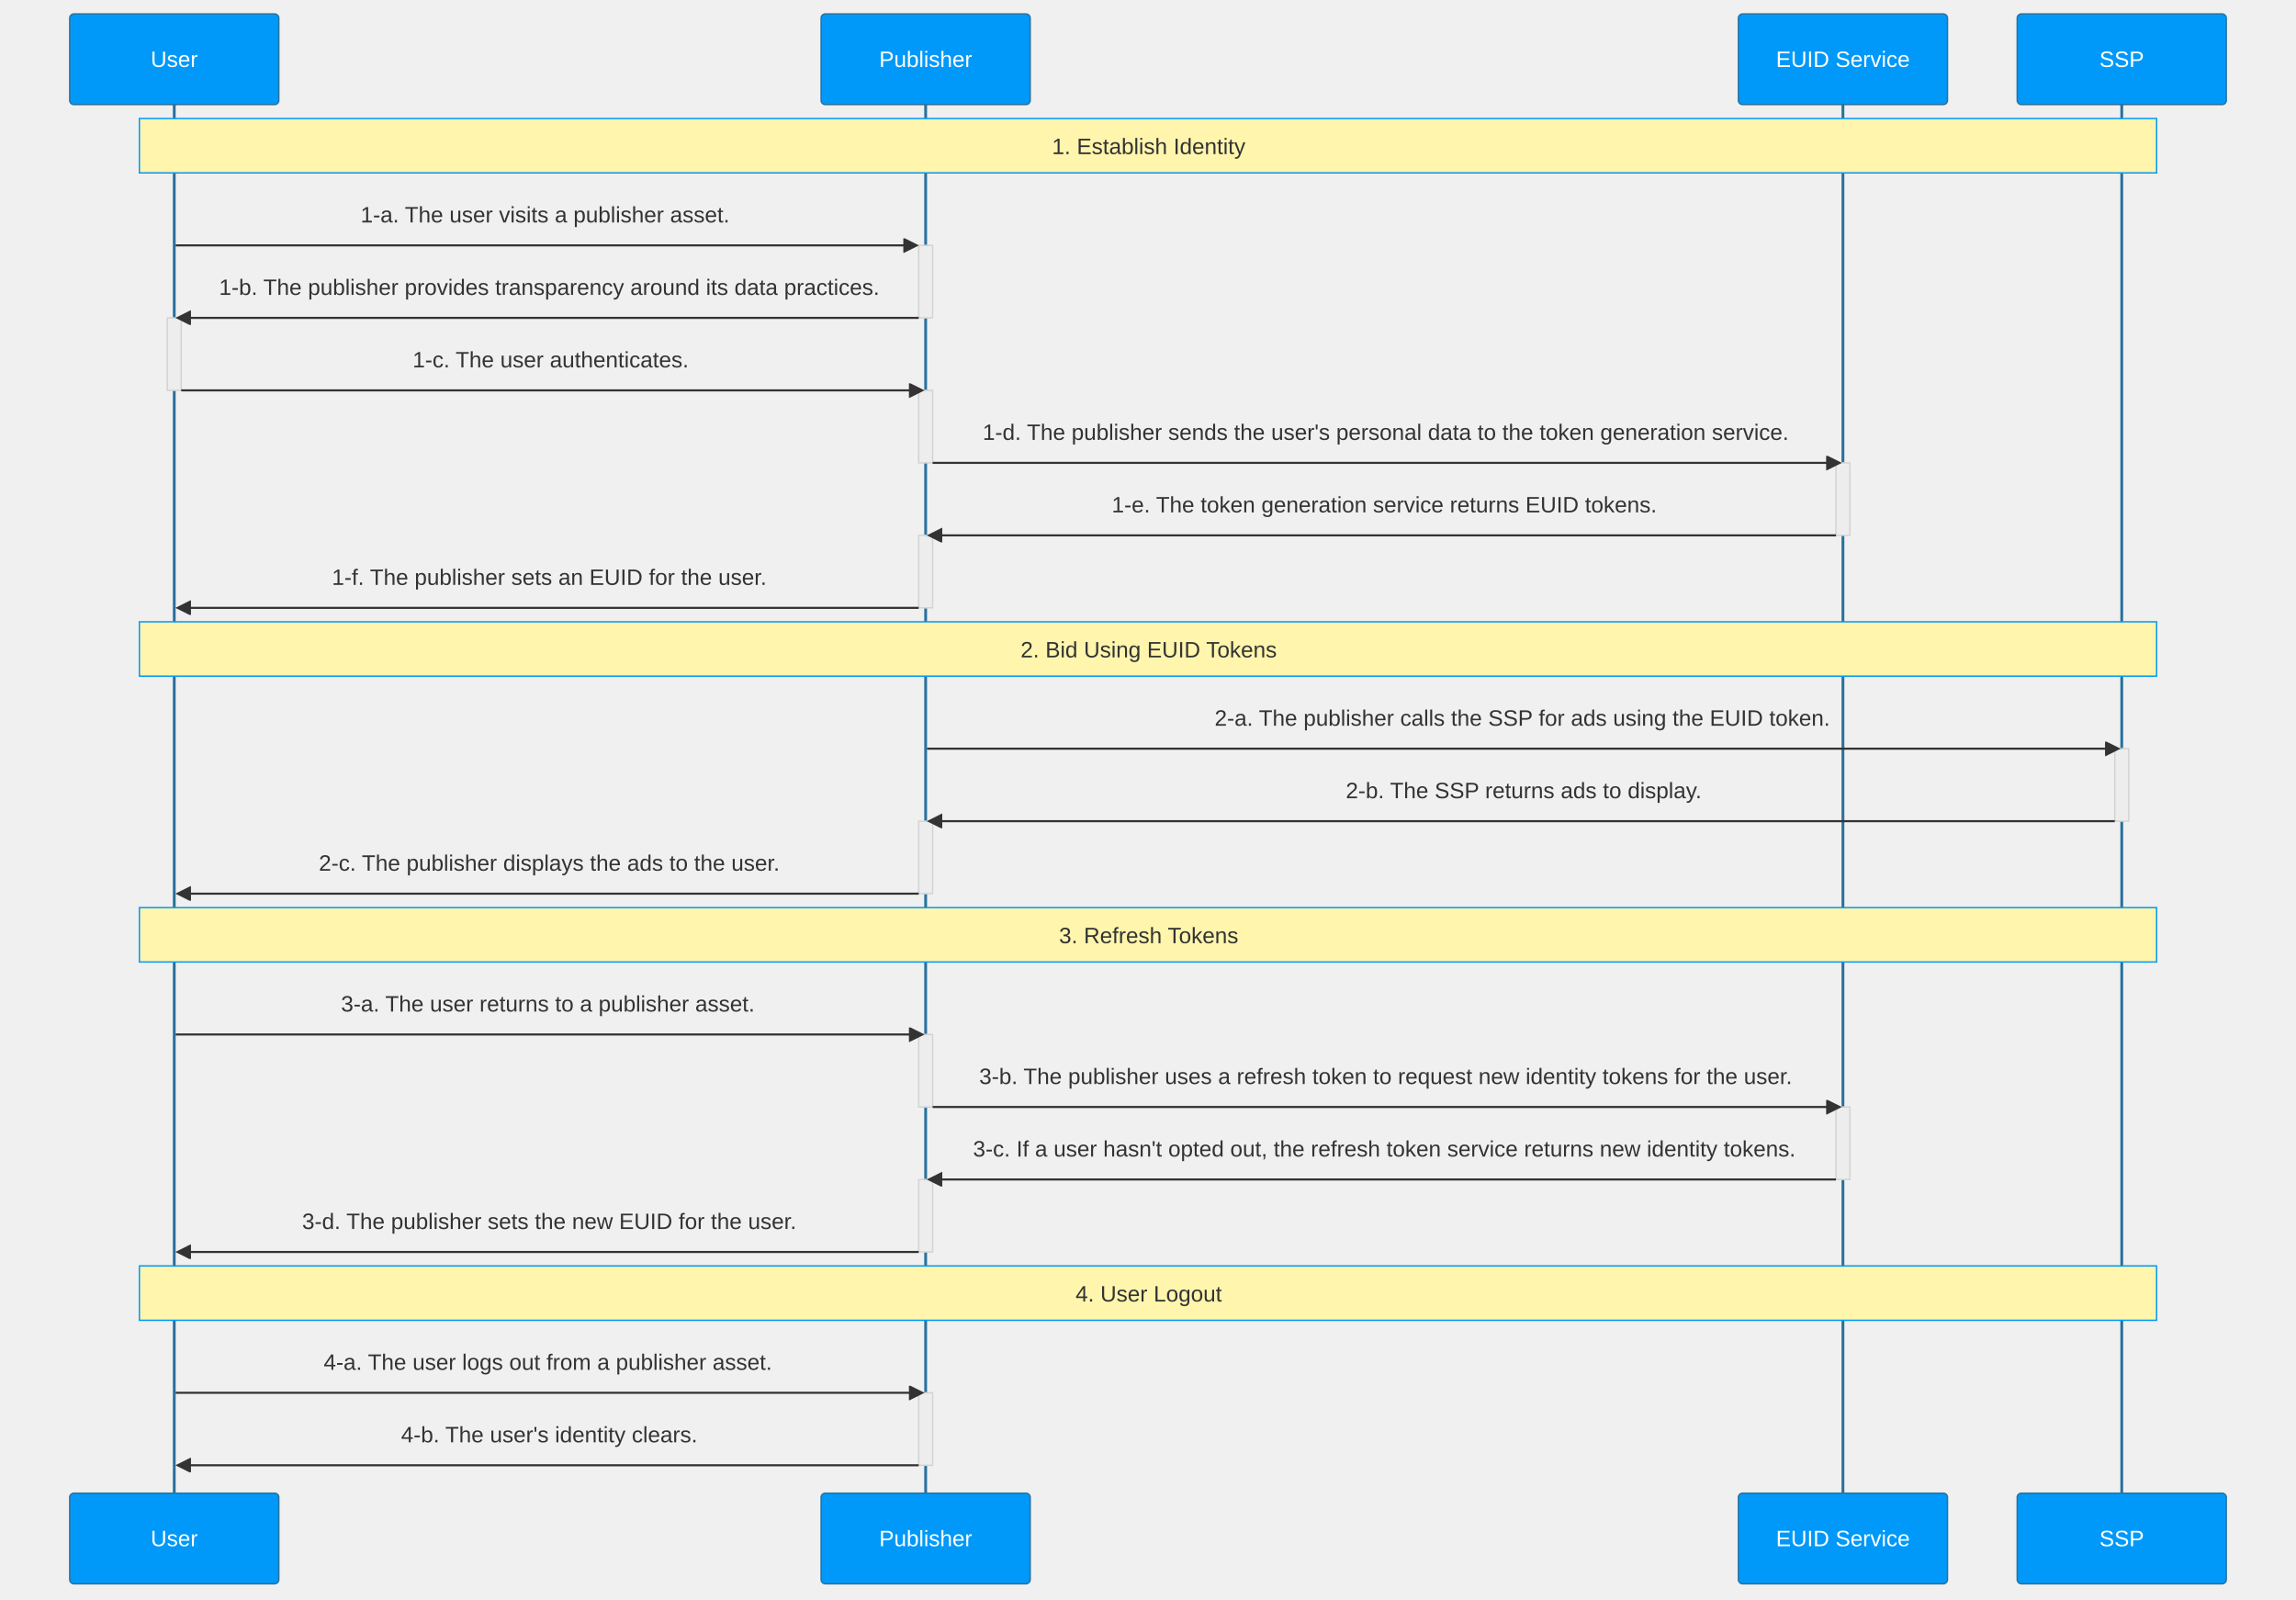
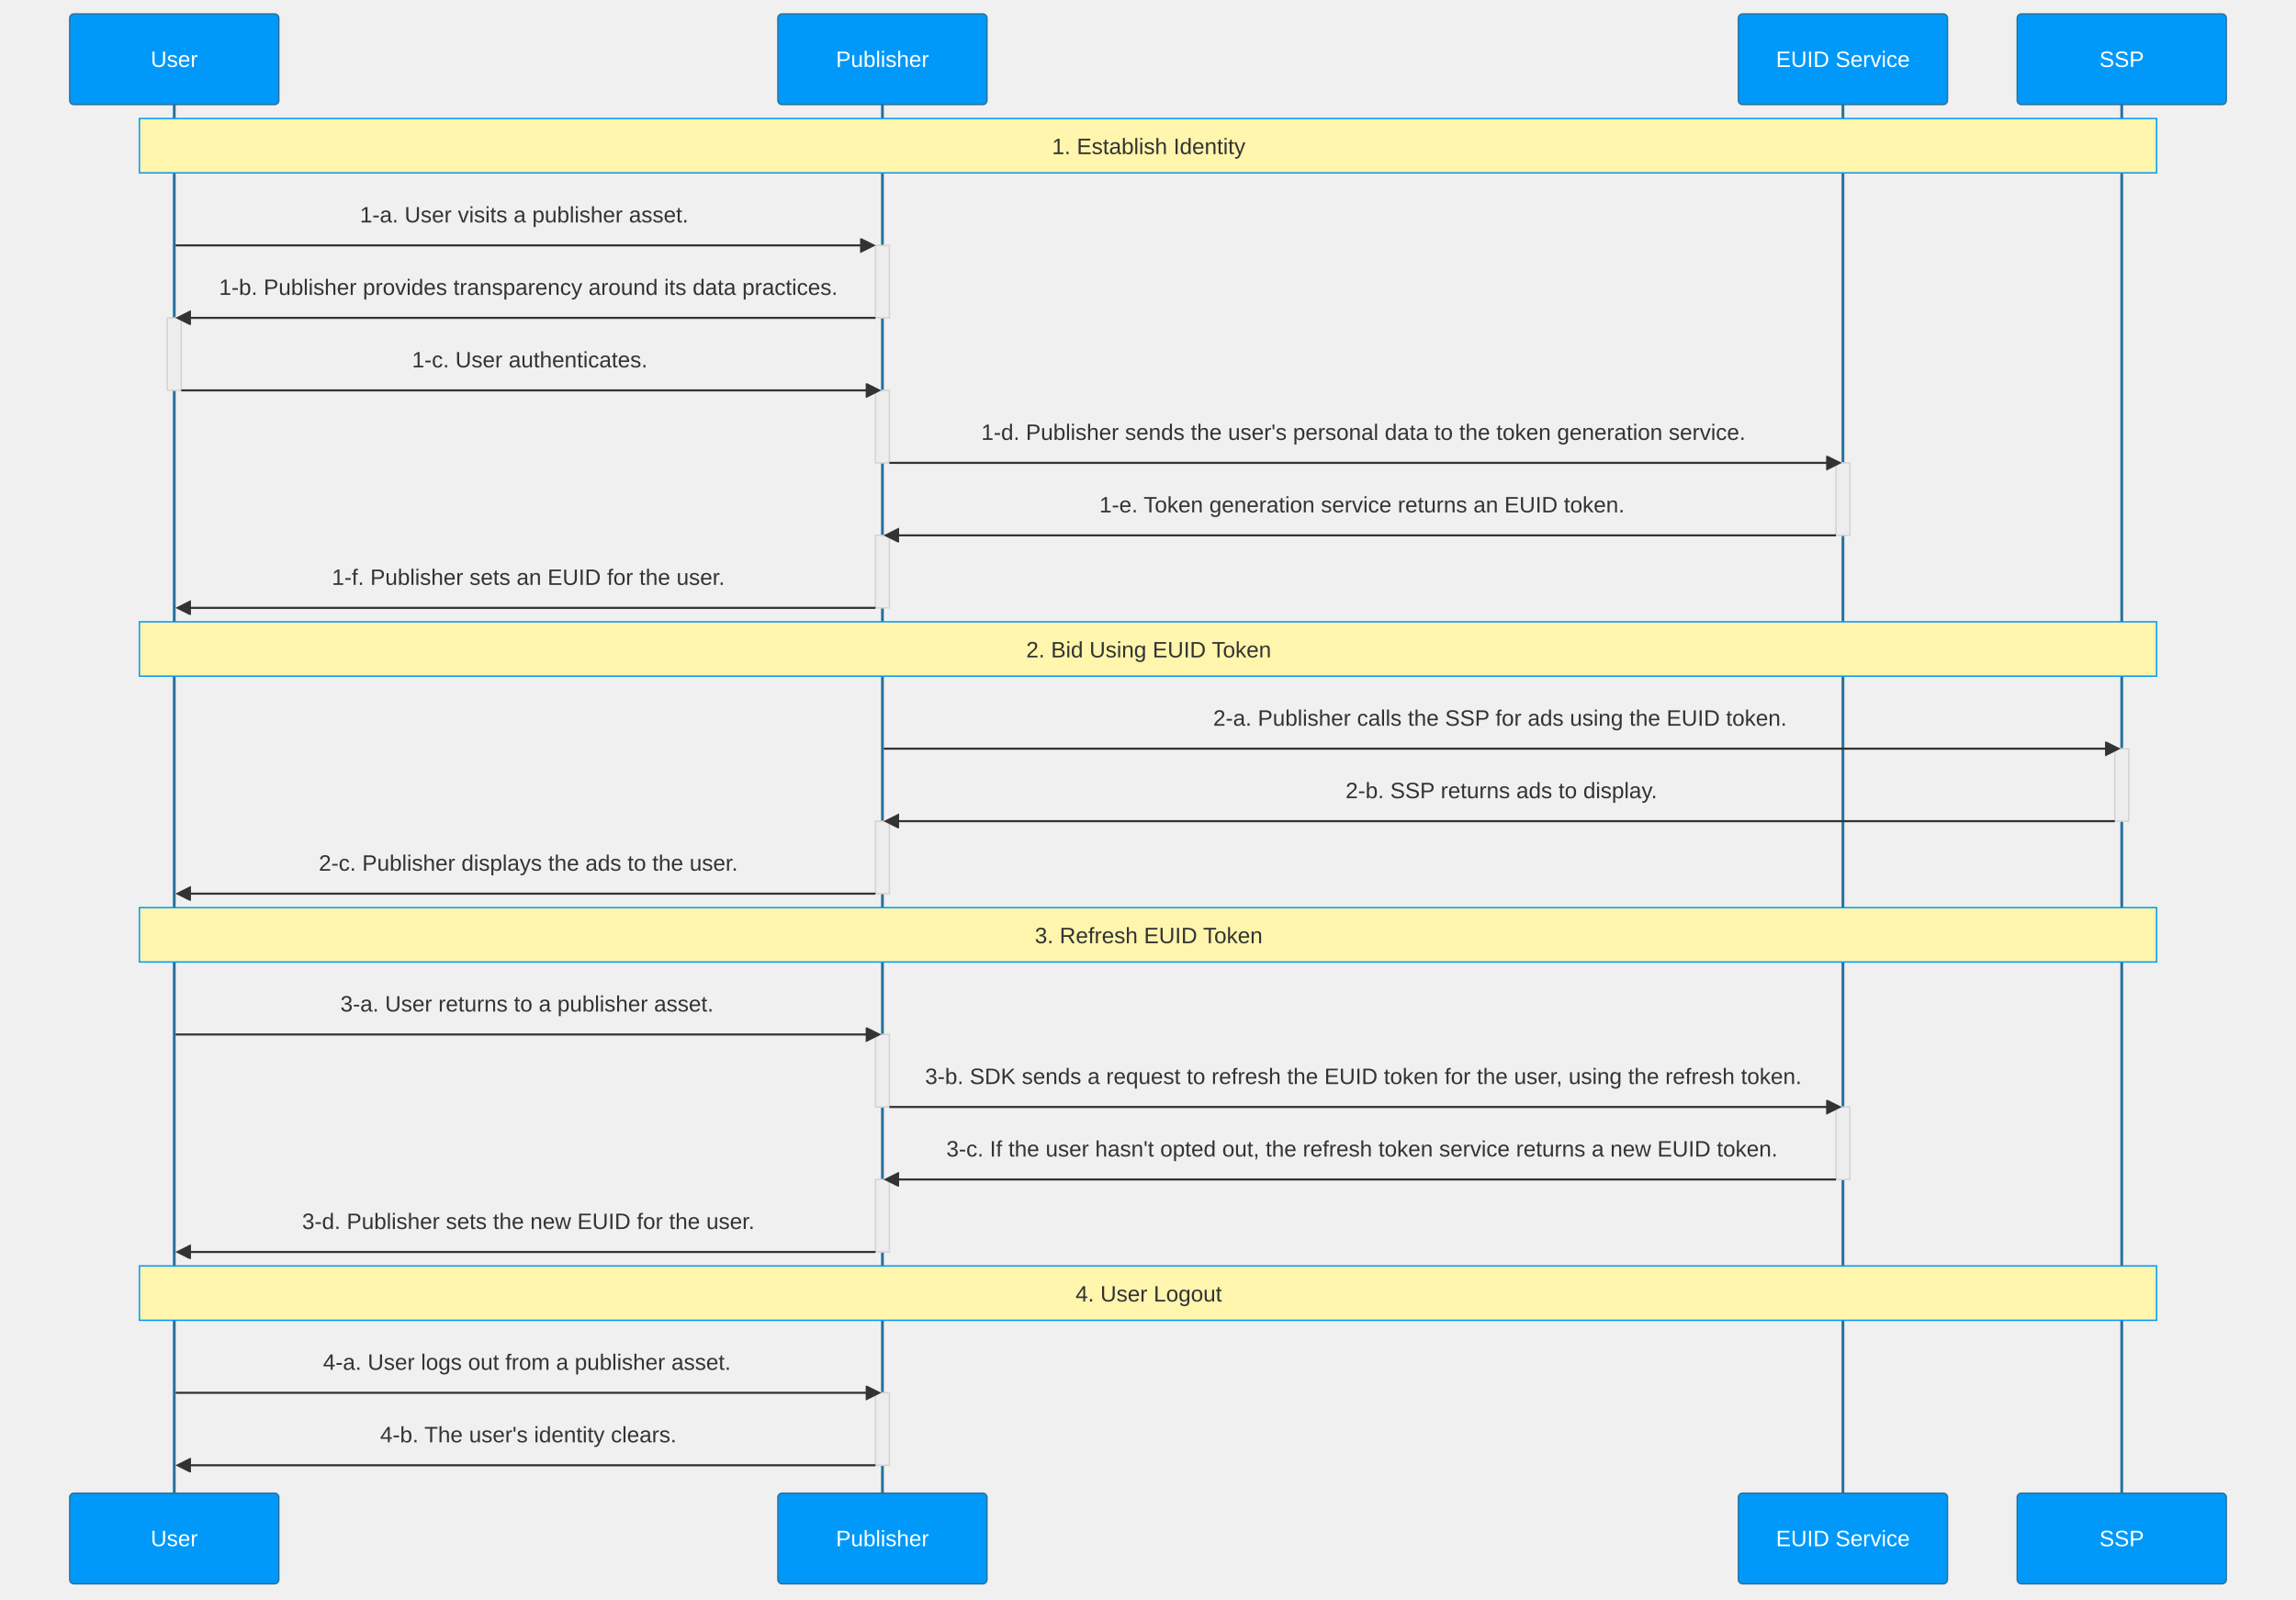
<svg xmlns="http://www.w3.org/2000/svg" aria-roledescription="sequence" role="graphics-document document" viewBox="-50 -10 1647 1147" style="max-width: 100%;" width="100%" id="graph-div" height="100%">
  <g>
    <rect class="actor actor-bottom" ry="3" rx="3" name="SSP" height="65" width="150" stroke="#666" fill="#eaeaea" y="1061" x="1397" />
    <text style="text-anchor: middle; font-size: 16px; font-weight: 400;" class="actor" alignment-baseline="central" dominant-baseline="central" y="1093.5" x="1472">
      <tspan dy="0" x="1472">SSP</tspan>
    </text>
  </g>
  <g>
    <rect class="actor actor-bottom" ry="3" rx="3" name="EUID" height="65" width="150" stroke="#666" fill="#eaeaea" y="1061" x="1197" />
    <text style="text-anchor: middle; font-size: 16px; font-weight: 400;" class="actor" alignment-baseline="central" dominant-baseline="central" y="1093.5" x="1272">
      <tspan dy="0" x="1272">EUID Service</tspan>
    </text>
  </g>
  <g>
-     <rect class="actor actor-bottom" ry="3" rx="3" name="P" height="65" width="150" stroke="#666" fill="#eaeaea" y="1061" x="539" />
-     <text style="text-anchor: middle; font-size: 16px; font-weight: 400;" class="actor" alignment-baseline="central" dominant-baseline="central" y="1093.5" x="614">
-       <tspan dy="0" x="614">Publisher</tspan>
+     <rect class="actor actor-bottom" ry="3" rx="3" name="P" height="65" width="150" stroke="#666" fill="#eaeaea" y="1061" x="508" />
+     <text style="text-anchor: middle; font-size: 16px; font-weight: 400;" class="actor" alignment-baseline="central" dominant-baseline="central" y="1093.5" x="583">
+       <tspan dy="0" x="583">Publisher</tspan>
    </text>
  </g>
  <g>
    <rect class="actor actor-bottom" ry="3" rx="3" name="U" height="65" width="150" stroke="#666" fill="#eaeaea" y="1061" x="0" />
    <text style="text-anchor: middle; font-size: 16px; font-weight: 400;" class="actor" alignment-baseline="central" dominant-baseline="central" y="1093.5" x="75">
      <tspan dy="0" x="75">User</tspan>
    </text>
  </g>
  <g>
-     <line stroke="#999" stroke-width="0.5px" class="200" y2="1061" x2="1472" y1="5" x1="1472" id="actor3" />
-     <g id="root-3">
+     <line stroke="#999" stroke-width="0.5px" class="200" y2="1061" x2="1472" y1="5" x1="1472" id="actor764" />
+     <g id="root-764">
      <rect class="actor actor-top" ry="3" rx="3" name="SSP" height="65" width="150" stroke="#666" fill="#eaeaea" y="0" x="1397" />
      <text style="text-anchor: middle; font-size: 16px; font-weight: 400;" class="actor" alignment-baseline="central" dominant-baseline="central" y="32.5" x="1472">
        <tspan dy="0" x="1472">SSP</tspan>
      </text>
    </g>
  </g>
  <g>
-     <line stroke="#999" stroke-width="0.5px" class="200" y2="1061" x2="1272" y1="5" x1="1272" id="actor2" />
-     <g id="root-2">
+     <line stroke="#999" stroke-width="0.5px" class="200" y2="1061" x2="1272" y1="5" x1="1272" id="actor763" />
+     <g id="root-763">
      <rect class="actor actor-top" ry="3" rx="3" name="EUID" height="65" width="150" stroke="#666" fill="#eaeaea" y="0" x="1197" />
      <text style="text-anchor: middle; font-size: 16px; font-weight: 400;" class="actor" alignment-baseline="central" dominant-baseline="central" y="32.5" x="1272">
        <tspan dy="0" x="1272">EUID Service</tspan>
      </text>
    </g>
  </g>
  <g>
-     <line stroke="#999" stroke-width="0.5px" class="200" y2="1061" x2="614" y1="5" x1="614" id="actor1" />
-     <g id="root-1">
-       <rect class="actor actor-top" ry="3" rx="3" name="P" height="65" width="150" stroke="#666" fill="#eaeaea" y="0" x="539" />
-       <text style="text-anchor: middle; font-size: 16px; font-weight: 400;" class="actor" alignment-baseline="central" dominant-baseline="central" y="32.5" x="614">
-         <tspan dy="0" x="614">Publisher</tspan>
+     <line stroke="#999" stroke-width="0.5px" class="200" y2="1061" x2="583" y1="5" x1="583" id="actor762" />
+     <g id="root-762">
+       <rect class="actor actor-top" ry="3" rx="3" name="P" height="65" width="150" stroke="#666" fill="#eaeaea" y="0" x="508" />
+       <text style="text-anchor: middle; font-size: 16px; font-weight: 400;" class="actor" alignment-baseline="central" dominant-baseline="central" y="32.5" x="583">
+         <tspan dy="0" x="583">Publisher</tspan>
      </text>
    </g>
  </g>
  <g>
-     <line stroke="#999" stroke-width="0.5px" class="200" y2="1061" x2="75" y1="5" x1="75" id="actor0" />
-     <g id="root-0">
+     <line stroke="#999" stroke-width="0.5px" class="200" y2="1061" x2="75" y1="5" x1="75" id="actor761" />
+     <g id="root-761">
      <rect class="actor actor-top" ry="3" rx="3" name="U" height="65" width="150" stroke="#666" fill="#eaeaea" y="0" x="0" />
      <text style="text-anchor: middle; font-size: 16px; font-weight: 400;" class="actor" alignment-baseline="central" dominant-baseline="central" y="32.5" x="75">
        <tspan dy="0" x="75">User</tspan>
      </text>
    </g>
  </g>
  <style>#graph-div{font-family:"trebuchet ms",verdana,arial,sans-serif;font-size:16px;fill:#333;}#graph-div .error-icon{fill:hsl(23.133, 100%, 53.824%);}#graph-div .error-text{fill:rgb(0, 144.705, 235.5);stroke:rgb(0, 144.705, 235.5);}#graph-div .edge-thickness-normal{stroke-width:2px;}#graph-div .edge-thickness-thick{stroke-width:3.5px;}#graph-div .edge-pattern-solid{stroke-dasharray:0;}#graph-div .edge-pattern-dashed{stroke-dasharray:3;}#graph-div .edge-pattern-dotted{stroke-dasharray:2;}#graph-div .marker{fill:#0b0b0b;stroke:#0b0b0b;}#graph-div .marker.cross{stroke:#0b0b0b;}#graph-div svg{font-family:"trebuchet ms",verdana,arial,sans-serif;font-size:16px;}#graph-div .actor{stroke:hsl(203.133, 60%, 38.824%);fill:#0099F9;}#graph-div text.actor&gt;tspan{fill:#FFF;stroke:none;}#graph-div .actor-line{stroke:grey;}#graph-div .messageLine0{stroke-width:1.5;stroke-dasharray:none;stroke:#333;}#graph-div .messageLine1{stroke-width:1.5;stroke-dasharray:2,2;stroke:#333;}#graph-div #arrowhead path{fill:#333;stroke:#333;}#graph-div .sequenceNumber{fill:#f4f4f4;}#graph-div #sequencenumber{fill:#333;}#graph-div #crosshead path{fill:#333;stroke:#333;}#graph-div .messageText{fill:#333;stroke:none;}#graph-div .labelBox{stroke:hsl(203.133, 60%, 38.824%);fill:#0099F9;}#graph-div .labelText,#graph-div .labelText&gt;tspan{fill:#FFF;stroke:none;}#graph-div .loopText,#graph-div .loopText&gt;tspan{fill:#FFF;stroke:none;}#graph-div .loopLine{stroke-width:2px;stroke-dasharray:2,2;stroke:hsl(203.133, 60%, 38.824%);fill:hsl(203.133, 60%, 38.824%);}#graph-div .note{stroke:#0099F9;fill:#fff5ad;}#graph-div .noteText,#graph-div .noteText&gt;tspan{fill:#333;stroke:none;}#graph-div .activation0{fill:#ededed;stroke:hsl(0, 0%, 82.941%);}#graph-div .activation1{fill:#ededed;stroke:hsl(0, 0%, 82.941%);}#graph-div .activation2{fill:#ededed;stroke:hsl(0, 0%, 82.941%);}#graph-div .actorPopupMenu{position:absolute;}#graph-div .actorPopupMenuPanel{position:absolute;fill:#0099F9;box-shadow:0px 8px 16px 0px rgba(0,0,0,0.2);filter:drop-shadow(3px 5px 2px rgb(0 0 0 / 0.4));}#graph-div .actor-man line{stroke:hsl(203.133, 60%, 38.824%);fill:#0099F9;}#graph-div .actor-man circle,#graph-div line{stroke:hsl(203.133, 60%, 38.824%);fill:#0099F9;stroke-width:2px;}#graph-div :root{--mermaid-font-family:"trebuchet ms",verdana,arial,sans-serif;}</style>
  <g />
  <defs>
    <symbol height="24" width="24" id="computer">
      <path d="M2 2v13h20v-13h-20zm18 11h-16v-9h16v9zm-10.228 6l.466-1h3.524l.467 1h-4.457zm14.228 3h-24l2-6h2.104l-1.33 4h18.45l-1.297-4h2.073l2 6zm-5-10h-14v-7h14v7z" transform="scale(.5)" />
    </symbol>
  </defs>
  <defs>
    <symbol clip-rule="evenodd" fill-rule="evenodd" id="database">
      <path d="M12.258.001l.256.004.255.005.253.008.251.01.249.012.247.015.246.016.242.019.241.02.239.023.236.024.233.027.231.028.229.031.225.032.223.034.22.036.217.038.214.04.211.041.208.043.205.045.201.046.198.048.194.05.191.051.187.053.183.054.18.056.175.057.172.059.168.06.163.061.16.063.155.064.15.066.074.033.073.033.071.034.07.034.069.035.068.035.067.035.066.035.064.036.064.036.062.036.06.036.06.037.058.037.058.037.055.038.055.038.053.038.052.038.051.039.05.039.048.039.047.039.045.04.044.04.043.04.041.04.04.041.039.041.037.041.036.041.034.041.033.042.032.042.03.042.029.042.027.042.026.043.024.043.023.043.021.043.02.043.018.044.017.043.015.044.013.044.012.044.011.045.009.044.007.045.006.045.004.045.002.045.001.045v17l-.001.045-.002.045-.004.045-.006.045-.007.045-.009.044-.011.045-.012.044-.013.044-.015.044-.017.043-.018.044-.02.043-.021.043-.023.043-.024.043-.026.043-.027.042-.029.042-.03.042-.032.042-.033.042-.034.041-.036.041-.037.041-.039.041-.04.041-.041.04-.043.04-.044.04-.045.04-.047.039-.048.039-.05.039-.051.039-.052.038-.053.038-.055.038-.055.038-.058.037-.058.037-.06.037-.06.036-.062.036-.064.036-.064.036-.066.035-.067.035-.068.035-.069.035-.07.034-.071.034-.073.033-.074.033-.15.066-.155.064-.16.063-.163.061-.168.06-.172.059-.175.057-.18.056-.183.054-.187.053-.191.051-.194.05-.198.048-.201.046-.205.045-.208.043-.211.041-.214.04-.217.038-.22.036-.223.034-.225.032-.229.031-.231.028-.233.027-.236.024-.239.023-.241.02-.242.019-.246.016-.247.015-.249.012-.251.01-.253.008-.255.005-.256.004-.258.001-.258-.001-.256-.004-.255-.005-.253-.008-.251-.01-.249-.012-.247-.015-.245-.016-.243-.019-.241-.02-.238-.023-.236-.024-.234-.027-.231-.028-.228-.031-.226-.032-.223-.034-.22-.036-.217-.038-.214-.04-.211-.041-.208-.043-.204-.045-.201-.046-.198-.048-.195-.05-.19-.051-.187-.053-.184-.054-.179-.056-.176-.057-.172-.059-.167-.06-.164-.061-.159-.063-.155-.064-.151-.066-.074-.033-.072-.033-.072-.034-.07-.034-.069-.035-.068-.035-.067-.035-.066-.035-.064-.036-.063-.036-.062-.036-.061-.036-.06-.037-.058-.037-.057-.037-.056-.038-.055-.038-.053-.038-.052-.038-.051-.039-.049-.039-.049-.039-.046-.039-.046-.04-.044-.04-.043-.04-.041-.04-.04-.041-.039-.041-.037-.041-.036-.041-.034-.041-.033-.042-.032-.042-.03-.042-.029-.042-.027-.042-.026-.043-.024-.043-.023-.043-.021-.043-.02-.043-.018-.044-.017-.043-.015-.044-.013-.044-.012-.044-.011-.045-.009-.044-.007-.045-.006-.045-.004-.045-.002-.045-.001-.045v-17l.001-.045.002-.045.004-.045.006-.045.007-.045.009-.044.011-.045.012-.044.013-.044.015-.044.017-.043.018-.044.02-.043.021-.043.023-.043.024-.043.026-.043.027-.042.029-.042.03-.042.032-.042.033-.042.034-.041.036-.041.037-.041.039-.041.04-.041.041-.04.043-.04.044-.04.046-.04.046-.039.049-.039.049-.039.051-.039.052-.038.053-.038.055-.038.056-.038.057-.037.058-.037.06-.037.061-.036.062-.036.063-.036.064-.036.066-.035.067-.035.068-.035.069-.035.07-.034.072-.034.072-.033.074-.033.151-.066.155-.064.159-.063.164-.061.167-.06.172-.059.176-.057.179-.056.184-.054.187-.053.19-.051.195-.05.198-.048.201-.046.204-.045.208-.043.211-.041.214-.04.217-.038.22-.036.223-.034.226-.032.228-.031.231-.028.234-.027.236-.024.238-.023.241-.02.243-.019.245-.016.247-.015.249-.012.251-.01.253-.008.255-.005.256-.004.258-.001.258.001zm-9.258 20.499v.01l.001.021.003.021.004.022.005.021.006.022.007.022.009.023.01.022.011.023.012.023.013.023.015.023.016.024.017.023.018.024.019.024.021.024.022.025.023.024.024.025.052.049.056.05.061.051.066.051.07.051.075.051.079.052.084.052.088.052.092.052.097.052.102.051.105.052.11.052.114.051.119.051.123.051.127.05.131.05.135.05.139.048.144.049.147.047.152.047.155.047.16.045.163.045.167.043.171.043.176.041.178.041.183.039.187.039.19.037.194.035.197.035.202.033.204.031.209.03.212.029.216.027.219.025.222.024.226.021.23.02.233.018.236.016.24.015.243.012.246.01.249.008.253.005.256.004.259.001.26-.001.257-.004.254-.005.25-.008.247-.011.244-.012.241-.014.237-.016.233-.018.231-.021.226-.021.224-.024.22-.026.216-.027.212-.028.21-.031.205-.031.202-.034.198-.034.194-.036.191-.037.187-.039.183-.04.179-.04.175-.042.172-.043.168-.044.163-.045.16-.046.155-.046.152-.047.148-.048.143-.049.139-.049.136-.05.131-.05.126-.05.123-.051.118-.052.114-.051.11-.052.106-.052.101-.052.096-.052.092-.052.088-.053.083-.051.079-.052.074-.052.07-.051.065-.051.06-.051.056-.05.051-.05.023-.024.023-.025.021-.024.02-.024.019-.024.018-.024.017-.024.015-.023.014-.024.013-.023.012-.023.01-.023.01-.022.008-.022.006-.022.006-.022.004-.022.004-.021.001-.021.001-.021v-4.127l-.077.055-.08.053-.083.054-.085.053-.087.052-.09.052-.093.051-.095.05-.097.05-.1.049-.102.049-.105.048-.106.047-.109.047-.111.046-.114.045-.115.045-.118.044-.12.043-.122.042-.124.042-.126.041-.128.04-.13.04-.132.038-.134.038-.135.037-.138.037-.139.035-.142.035-.143.034-.144.033-.147.032-.148.031-.15.03-.151.03-.153.029-.154.027-.156.027-.158.026-.159.025-.161.024-.162.023-.163.022-.165.021-.166.02-.167.019-.169.018-.169.017-.171.016-.173.015-.173.014-.175.013-.175.012-.177.011-.178.01-.179.008-.179.008-.181.006-.182.005-.182.004-.184.003-.184.002h-.37l-.184-.002-.184-.003-.182-.004-.182-.005-.181-.006-.179-.008-.179-.008-.178-.01-.176-.011-.176-.012-.175-.013-.173-.014-.172-.015-.171-.016-.17-.017-.169-.018-.167-.019-.166-.02-.165-.021-.163-.022-.162-.023-.161-.024-.159-.025-.157-.026-.156-.027-.155-.027-.153-.029-.151-.03-.15-.03-.148-.031-.146-.032-.145-.033-.143-.034-.141-.035-.14-.035-.137-.037-.136-.037-.134-.038-.132-.038-.13-.04-.128-.04-.126-.041-.124-.042-.122-.042-.12-.044-.117-.043-.116-.045-.113-.045-.112-.046-.109-.047-.106-.047-.105-.048-.102-.049-.1-.049-.097-.05-.095-.05-.093-.052-.09-.051-.087-.052-.085-.053-.083-.054-.08-.054-.077-.054v4.127zm0-5.654v.011l.001.021.003.021.004.021.005.022.006.022.007.022.009.022.01.022.011.023.012.023.013.023.015.024.016.023.017.024.018.024.019.024.021.024.022.024.023.025.024.024.052.05.056.05.061.05.066.051.07.051.075.052.079.051.084.052.088.052.092.052.097.052.102.052.105.052.11.051.114.051.119.052.123.05.127.051.131.05.135.049.139.049.144.048.147.048.152.047.155.046.16.045.163.045.167.044.171.042.176.042.178.04.183.04.187.038.19.037.194.036.197.034.202.033.204.032.209.03.212.028.216.027.219.025.222.024.226.022.23.02.233.018.236.016.24.014.243.012.246.01.249.008.253.006.256.003.259.001.26-.001.257-.003.254-.006.25-.008.247-.01.244-.012.241-.015.237-.016.233-.018.231-.02.226-.022.224-.024.22-.025.216-.027.212-.029.21-.03.205-.032.202-.033.198-.035.194-.036.191-.037.187-.039.183-.039.179-.041.175-.042.172-.043.168-.044.163-.045.16-.045.155-.047.152-.047.148-.048.143-.048.139-.05.136-.049.131-.05.126-.051.123-.051.118-.051.114-.052.11-.052.106-.052.101-.052.096-.052.092-.052.088-.052.083-.052.079-.052.074-.051.07-.052.065-.051.06-.05.056-.051.051-.049.023-.025.023-.024.021-.025.02-.024.019-.024.018-.024.017-.024.015-.023.014-.023.013-.024.012-.022.01-.023.01-.023.008-.022.006-.022.006-.022.004-.021.004-.022.001-.021.001-.021v-4.139l-.077.054-.08.054-.083.054-.085.052-.087.053-.09.051-.093.051-.095.051-.097.05-.1.049-.102.049-.105.048-.106.047-.109.047-.111.046-.114.045-.115.044-.118.044-.12.044-.122.042-.124.042-.126.041-.128.04-.13.039-.132.039-.134.038-.135.037-.138.036-.139.036-.142.035-.143.033-.144.033-.147.033-.148.031-.15.03-.151.03-.153.028-.154.028-.156.027-.158.026-.159.025-.161.024-.162.023-.163.022-.165.021-.166.02-.167.019-.169.018-.169.017-.171.016-.173.015-.173.014-.175.013-.175.012-.177.011-.178.009-.179.009-.179.007-.181.007-.182.005-.182.004-.184.003-.184.002h-.37l-.184-.002-.184-.003-.182-.004-.182-.005-.181-.007-.179-.007-.179-.009-.178-.009-.176-.011-.176-.012-.175-.013-.173-.014-.172-.015-.171-.016-.17-.017-.169-.018-.167-.019-.166-.02-.165-.021-.163-.022-.162-.023-.161-.024-.159-.025-.157-.026-.156-.027-.155-.028-.153-.028-.151-.03-.15-.03-.148-.031-.146-.033-.145-.033-.143-.033-.141-.035-.14-.036-.137-.036-.136-.037-.134-.038-.132-.039-.13-.039-.128-.04-.126-.041-.124-.042-.122-.043-.12-.043-.117-.044-.116-.044-.113-.046-.112-.046-.109-.046-.106-.047-.105-.048-.102-.049-.1-.049-.097-.05-.095-.051-.093-.051-.09-.051-.087-.053-.085-.052-.083-.054-.08-.054-.077-.054v4.139zm0-5.666v.011l.001.02.003.022.004.021.005.022.006.021.007.022.009.023.01.022.011.023.012.023.013.023.015.023.016.024.017.024.018.023.019.024.021.025.022.024.023.024.024.025.052.05.056.05.061.05.066.051.07.051.075.052.079.051.084.052.088.052.092.052.097.052.102.052.105.051.11.052.114.051.119.051.123.051.127.05.131.05.135.05.139.049.144.048.147.048.152.047.155.046.16.045.163.045.167.043.171.043.176.042.178.04.183.04.187.038.19.037.194.036.197.034.202.033.204.032.209.03.212.028.216.027.219.025.222.024.226.021.23.02.233.018.236.017.24.014.243.012.246.01.249.008.253.006.256.003.259.001.26-.001.257-.003.254-.006.25-.008.247-.01.244-.013.241-.014.237-.016.233-.018.231-.02.226-.022.224-.024.22-.025.216-.027.212-.029.21-.03.205-.032.202-.033.198-.035.194-.036.191-.037.187-.039.183-.039.179-.041.175-.042.172-.043.168-.044.163-.045.16-.045.155-.047.152-.047.148-.048.143-.049.139-.049.136-.049.131-.051.126-.05.123-.051.118-.052.114-.051.11-.052.106-.052.101-.052.096-.052.092-.052.088-.052.083-.052.079-.052.074-.052.07-.051.065-.051.06-.051.056-.05.051-.049.023-.025.023-.025.021-.024.02-.024.019-.024.018-.024.017-.024.015-.023.014-.024.013-.023.012-.023.01-.022.01-.023.008-.022.006-.022.006-.022.004-.022.004-.021.001-.021.001-.021v-4.153l-.077.054-.08.054-.083.053-.085.053-.087.053-.09.051-.093.051-.095.051-.097.05-.1.049-.102.048-.105.048-.106.048-.109.046-.111.046-.114.046-.115.044-.118.044-.12.043-.122.043-.124.042-.126.041-.128.04-.13.039-.132.039-.134.038-.135.037-.138.036-.139.036-.142.034-.143.034-.144.033-.147.032-.148.032-.15.03-.151.03-.153.028-.154.028-.156.027-.158.026-.159.024-.161.024-.162.023-.163.023-.165.021-.166.02-.167.019-.169.018-.169.017-.171.016-.173.015-.173.014-.175.013-.175.012-.177.01-.178.01-.179.009-.179.007-.181.006-.182.006-.182.004-.184.003-.184.001-.185.001-.185-.001-.184-.001-.184-.003-.182-.004-.182-.006-.181-.006-.179-.007-.179-.009-.178-.01-.176-.01-.176-.012-.175-.013-.173-.014-.172-.015-.171-.016-.17-.017-.169-.018-.167-.019-.166-.02-.165-.021-.163-.023-.162-.023-.161-.024-.159-.024-.157-.026-.156-.027-.155-.028-.153-.028-.151-.03-.15-.03-.148-.032-.146-.032-.145-.033-.143-.034-.141-.034-.14-.036-.137-.036-.136-.037-.134-.038-.132-.039-.13-.039-.128-.041-.126-.041-.124-.041-.122-.043-.12-.043-.117-.044-.116-.044-.113-.046-.112-.046-.109-.046-.106-.048-.105-.048-.102-.048-.1-.05-.097-.049-.095-.051-.093-.051-.09-.052-.087-.052-.085-.053-.083-.053-.08-.054-.077-.054v4.153zm8.74-8.179l-.257.004-.254.005-.25.008-.247.011-.244.012-.241.014-.237.016-.233.018-.231.021-.226.022-.224.023-.22.026-.216.027-.212.028-.21.031-.205.032-.202.033-.198.034-.194.036-.191.038-.187.038-.183.04-.179.041-.175.042-.172.043-.168.043-.163.045-.16.046-.155.046-.152.048-.148.048-.143.048-.139.049-.136.05-.131.05-.126.051-.123.051-.118.051-.114.052-.11.052-.106.052-.101.052-.096.052-.092.052-.088.052-.083.052-.079.052-.074.051-.07.052-.065.051-.06.05-.056.05-.051.05-.023.025-.023.024-.021.024-.02.025-.019.024-.018.024-.017.023-.015.024-.014.023-.013.023-.012.023-.01.023-.01.022-.008.022-.006.023-.006.021-.004.022-.004.021-.001.021-.001.021.001.021.001.021.004.021.004.022.006.021.006.023.008.022.01.022.01.023.012.023.013.023.014.023.015.024.017.023.018.024.019.024.02.025.021.024.023.024.023.025.051.05.056.05.06.05.065.051.07.052.074.051.079.052.083.052.088.052.092.052.096.052.101.052.106.052.11.052.114.052.118.051.123.051.126.051.131.05.136.05.139.049.143.048.148.048.152.048.155.046.16.046.163.045.168.043.172.043.175.042.179.041.183.04.187.038.191.038.194.036.198.034.202.033.205.032.21.031.212.028.216.027.22.026.224.023.226.022.231.021.233.018.237.016.241.014.244.012.247.011.25.008.254.005.257.004.26.001.26-.001.257-.004.254-.005.25-.008.247-.011.244-.012.241-.014.237-.016.233-.018.231-.021.226-.022.224-.023.22-.026.216-.027.212-.028.21-.031.205-.032.202-.033.198-.034.194-.036.191-.038.187-.038.183-.04.179-.041.175-.042.172-.043.168-.043.163-.045.16-.046.155-.046.152-.048.148-.048.143-.048.139-.049.136-.05.131-.05.126-.051.123-.051.118-.051.114-.052.11-.052.106-.052.101-.052.096-.052.092-.052.088-.052.083-.052.079-.052.074-.051.07-.052.065-.051.06-.05.056-.05.051-.05.023-.025.023-.024.021-.024.02-.025.019-.024.018-.024.017-.023.015-.024.014-.023.013-.023.012-.023.01-.023.01-.022.008-.022.006-.023.006-.021.004-.022.004-.021.001-.021.001-.021-.001-.021-.001-.021-.004-.021-.004-.022-.006-.021-.006-.023-.008-.022-.01-.022-.01-.023-.012-.023-.013-.023-.014-.023-.015-.024-.017-.023-.018-.024-.019-.024-.02-.025-.021-.024-.023-.024-.023-.025-.051-.05-.056-.05-.06-.05-.065-.051-.07-.052-.074-.051-.079-.052-.083-.052-.088-.052-.092-.052-.096-.052-.101-.052-.106-.052-.11-.052-.114-.052-.118-.051-.123-.051-.126-.051-.131-.05-.136-.05-.139-.049-.143-.048-.148-.048-.152-.048-.155-.046-.16-.046-.163-.045-.168-.043-.172-.043-.175-.042-.179-.041-.183-.04-.187-.038-.191-.038-.194-.036-.198-.034-.202-.033-.205-.032-.21-.031-.212-.028-.216-.027-.22-.026-.224-.023-.226-.022-.231-.021-.233-.018-.237-.016-.241-.014-.244-.012-.247-.011-.25-.008-.254-.005-.257-.004-.26-.001-.26.001z" transform="scale(.5)" />
    </symbol>
  </defs>
  <defs>
    <symbol height="24" width="24" id="clock">
      <path d="M12 2c5.514 0 10 4.486 10 10s-4.486 10-10 10-10-4.486-10-10 4.486-10 10-10zm0-2c-6.627 0-12 5.373-12 12s5.373 12 12 12 12-5.373 12-12-5.373-12-12-12zm5.848 12.459c.202.038.202.333.001.372-1.907.361-6.045 1.111-6.547 1.111-.719 0-1.301-.582-1.301-1.301 0-.512.77-5.447 1.125-7.445.034-.192.312-.181.343.014l.985 6.238 5.394 1.011z" transform="scale(.5)" />
    </symbol>
  </defs>
  <defs>
    <marker orient="auto" markerHeight="12" markerWidth="12" markerUnits="userSpaceOnUse" refY="5" refX="7.9" id="arrowhead">
      <path d="M 0 0 L 10 5 L 0 10 z" />
    </marker>
  </defs>
  <defs>
    <marker refY="4.5" refX="4" orient="auto" markerHeight="8" markerWidth="15" id="crosshead">
      <path style="stroke-dasharray: 0, 0;" d="M 1,2 L 6,7 M 6,2 L 1,7" stroke-width="1pt" stroke="#000000" fill="none" />
    </marker>
  </defs>
  <defs>
    <marker orient="auto" markerHeight="28" markerWidth="20" refY="7" refX="15.5" id="filled-head">
      <path d="M 18,7 L9,13 L14,7 L9,1 Z" />
    </marker>
  </defs>
  <defs>
    <marker orient="auto" markerHeight="40" markerWidth="60" refY="15" refX="15" id="sequencenumber">
      <circle r="6" cy="15" cx="15" />
    </marker>
  </defs>
  <g>
    <rect class="note" ry="0" rx="0" height="39" width="1447" stroke="#666" fill="#EDF2AE" y="75" x="50" />
    <text style="font-size: 16px; font-weight: 400;" dy="1em" class="noteText" alignment-baseline="middle" dominant-baseline="middle" text-anchor="middle" y="80" x="774">
      <tspan x="774">1. Establish Identity</tspan>
    </text>
  </g>
  <g>
-     <rect class="activation0" ry="0" rx="0" height="52" width="10" stroke="#666" fill="#EDF2AE" y="166" x="609" />
+     <rect class="activation0" ry="0" rx="0" height="52" width="10" stroke="#666" fill="#EDF2AE" y="166" x="578" />
  </g>
  <g>
    <rect class="activation0" ry="0" rx="0" height="52" width="10" stroke="#666" fill="#EDF2AE" y="218" x="70" />
  </g>
  <g>
-     <rect class="activation0" ry="0" rx="0" height="52" width="10" stroke="#666" fill="#EDF2AE" y="270" x="609" />
+     <rect class="activation0" ry="0" rx="0" height="52" width="10" stroke="#666" fill="#EDF2AE" y="270" x="578" />
  </g>
  <g>
    <rect class="activation0" ry="0" rx="0" height="52" width="10" stroke="#666" fill="#EDF2AE" y="322" x="1267" />
  </g>
  <g>
-     <rect class="activation0" ry="0" rx="0" height="52" width="10" stroke="#666" fill="#EDF2AE" y="374" x="609" />
+     <rect class="activation0" ry="0" rx="0" height="52" width="10" stroke="#666" fill="#EDF2AE" y="374" x="578" />
  </g>
  <g>
    <rect class="note" ry="0" rx="0" height="39" width="1447" stroke="#666" fill="#EDF2AE" y="436" x="50" />
    <text style="font-size: 16px; font-weight: 400;" dy="1em" class="noteText" alignment-baseline="middle" dominant-baseline="middle" text-anchor="middle" y="441" x="774">
-       <tspan x="774">2. Bid Using EUID Tokens</tspan>
+       <tspan x="774">2. Bid Using EUID Token</tspan>
    </text>
  </g>
  <g>
    <rect class="activation0" ry="0" rx="0" height="52" width="10" stroke="#666" fill="#EDF2AE" y="527" x="1467" />
  </g>
  <g>
-     <rect class="activation0" ry="0" rx="0" height="52" width="10" stroke="#666" fill="#EDF2AE" y="579" x="609" />
+     <rect class="activation0" ry="0" rx="0" height="52" width="10" stroke="#666" fill="#EDF2AE" y="579" x="578" />
  </g>
  <g>
    <rect class="note" ry="0" rx="0" height="39" width="1447" stroke="#666" fill="#EDF2AE" y="641" x="50" />
    <text style="font-size: 16px; font-weight: 400;" dy="1em" class="noteText" alignment-baseline="middle" dominant-baseline="middle" text-anchor="middle" y="646" x="774">
-       <tspan x="774">3. Refresh Tokens</tspan>
+       <tspan x="774">3. Refresh EUID Token</tspan>
    </text>
  </g>
  <g>
-     <rect class="activation0" ry="0" rx="0" height="52" width="10" stroke="#666" fill="#EDF2AE" y="732" x="609" />
+     <rect class="activation0" ry="0" rx="0" height="52" width="10" stroke="#666" fill="#EDF2AE" y="732" x="578" />
  </g>
  <g>
    <rect class="activation0" ry="0" rx="0" height="52" width="10" stroke="#666" fill="#EDF2AE" y="784" x="1267" />
  </g>
  <g>
-     <rect class="activation0" ry="0" rx="0" height="52" width="10" stroke="#666" fill="#EDF2AE" y="836" x="609" />
+     <rect class="activation0" ry="0" rx="0" height="52" width="10" stroke="#666" fill="#EDF2AE" y="836" x="578" />
  </g>
  <g>
    <rect class="note" ry="0" rx="0" height="39" width="1447" stroke="#666" fill="#EDF2AE" y="898" x="50" />
    <text style="font-size: 16px; font-weight: 400;" dy="1em" class="noteText" alignment-baseline="middle" dominant-baseline="middle" text-anchor="middle" y="903" x="774">
      <tspan x="774">4. User Logout</tspan>
    </text>
  </g>
  <g>
-     <rect class="activation0" ry="0" rx="0" height="52" width="10" stroke="#666" fill="#EDF2AE" y="989" x="609" />
+     <rect class="activation0" ry="0" rx="0" height="52" width="10" stroke="#666" fill="#EDF2AE" y="989" x="578" />
  </g>
-   <text style="font-size: 16px; font-weight: 400;" dy="1em" class="messageText" alignment-baseline="middle" dominant-baseline="middle" text-anchor="middle" y="129" x="341">1-a. The user visits a publisher asset.</text>
-   <line style="fill: none;" marker-end="url(#arrowhead)" stroke="none" stroke-width="2" class="messageLine0" y2="166" x2="606" y1="166" x1="76" />
-   <text style="font-size: 16px; font-weight: 400;" dy="1em" class="messageText" alignment-baseline="middle" dominant-baseline="middle" text-anchor="middle" y="181" x="344">1-b. The publisher provides transparency around its data practices.</text>
-   <line style="fill: none;" marker-end="url(#arrowhead)" stroke="none" stroke-width="2" class="messageLine0" y2="218" x2="79" y1="218" x1="609" />
-   <text style="font-size: 16px; font-weight: 400;" dy="1em" class="messageText" alignment-baseline="middle" dominant-baseline="middle" text-anchor="middle" y="233" x="345">1-c. The user authenticates.</text>
-   <line style="fill: none;" marker-end="url(#arrowhead)" stroke="none" stroke-width="2" class="messageLine0" y2="270" x2="610" y1="270" x1="80" />
-   <text style="font-size: 16px; font-weight: 400;" dy="1em" class="messageText" alignment-baseline="middle" dominant-baseline="middle" text-anchor="middle" y="285" x="944">1-d. The publisher sends the user's personal data to the token generation service.</text>
-   <line style="fill: none;" marker-end="url(#arrowhead)" stroke="none" stroke-width="2" class="messageLine0" y2="322" x2="1268" y1="322" x1="619" />
-   <text style="font-size: 16px; font-weight: 400;" dy="1em" class="messageText" alignment-baseline="middle" dominant-baseline="middle" text-anchor="middle" y="337" x="943">1-e. The token generation service returns EUID tokens.</text>
-   <line style="fill: none;" marker-end="url(#arrowhead)" stroke="none" stroke-width="2" class="messageLine0" y2="374" x2="618" y1="374" x1="1267" />
-   <text style="font-size: 16px; font-weight: 400;" dy="1em" class="messageText" alignment-baseline="middle" dominant-baseline="middle" text-anchor="middle" y="389" x="344">1-f. The publisher sets an EUID for the user.</text>
-   <line style="fill: none;" marker-end="url(#arrowhead)" stroke="none" stroke-width="2" class="messageLine0" y2="426" x2="79" y1="426" x1="609" />
-   <text style="font-size: 16px; font-weight: 400;" dy="1em" class="messageText" alignment-baseline="middle" dominant-baseline="middle" text-anchor="middle" y="490" x="1042">2-a. The publisher calls the SSP for ads using the EUID token.</text>
-   <line style="fill: none;" marker-end="url(#arrowhead)" stroke="none" stroke-width="2" class="messageLine0" y2="527" x2="1468" y1="527" x1="615" />
-   <text style="font-size: 16px; font-weight: 400;" dy="1em" class="messageText" alignment-baseline="middle" dominant-baseline="middle" text-anchor="middle" y="542" x="1043">2-b. The SSP returns ads to display.</text>
-   <line style="fill: none;" marker-end="url(#arrowhead)" stroke="none" stroke-width="2" class="messageLine0" y2="579" x2="618" y1="579" x1="1467" />
-   <text style="font-size: 16px; font-weight: 400;" dy="1em" class="messageText" alignment-baseline="middle" dominant-baseline="middle" text-anchor="middle" y="594" x="344">2-c. The publisher displays the ads to the user.</text>
-   <line style="fill: none;" marker-end="url(#arrowhead)" stroke="none" stroke-width="2" class="messageLine0" y2="631" x2="79" y1="631" x1="609" />
-   <text style="font-size: 16px; font-weight: 400;" dy="1em" class="messageText" alignment-baseline="middle" dominant-baseline="middle" text-anchor="middle" y="695" x="343">3-a. The user returns to a publisher asset.</text>
-   <line style="fill: none;" marker-end="url(#arrowhead)" stroke="none" stroke-width="2" class="messageLine0" y2="732" x2="610" y1="732" x1="76" />
-   <text style="font-size: 16px; font-weight: 400;" dy="1em" class="messageText" alignment-baseline="middle" dominant-baseline="middle" text-anchor="middle" y="747" x="944">3-b. The publisher uses a refresh token to request new identity tokens for the user.</text>
-   <line style="fill: none;" marker-end="url(#arrowhead)" stroke="none" stroke-width="2" class="messageLine0" y2="784" x2="1268" y1="784" x1="619" />
-   <text style="font-size: 16px; font-weight: 400;" dy="1em" class="messageText" alignment-baseline="middle" dominant-baseline="middle" text-anchor="middle" y="799" x="943">3-c. If a user hasn't opted out, the refresh token service returns new identity tokens.</text>
-   <line style="fill: none;" marker-end="url(#arrowhead)" stroke="none" stroke-width="2" class="messageLine0" y2="836" x2="618" y1="836" x1="1267" />
-   <text style="font-size: 16px; font-weight: 400;" dy="1em" class="messageText" alignment-baseline="middle" dominant-baseline="middle" text-anchor="middle" y="851" x="344">3-d. The publisher sets the new EUID for the user.</text>
-   <line style="fill: none;" marker-end="url(#arrowhead)" stroke="none" stroke-width="2" class="messageLine0" y2="888" x2="79" y1="888" x1="609" />
-   <text style="font-size: 16px; font-weight: 400;" dy="1em" class="messageText" alignment-baseline="middle" dominant-baseline="middle" text-anchor="middle" y="952" x="343">4-a. The user logs out from a publisher asset.</text>
-   <line style="fill: none;" marker-end="url(#arrowhead)" stroke="none" stroke-width="2" class="messageLine0" y2="989" x2="610" y1="989" x1="76" />
-   <text style="font-size: 16px; font-weight: 400;" dy="1em" class="messageText" alignment-baseline="middle" dominant-baseline="middle" text-anchor="middle" y="1004" x="344">4-b. The user's identity clears.</text>
-   <line style="fill: none;" marker-end="url(#arrowhead)" stroke="none" stroke-width="2" class="messageLine0" y2="1041" x2="79" y1="1041" x1="609" />
+   <text style="font-size: 16px; font-weight: 400;" dy="1em" class="messageText" alignment-baseline="middle" dominant-baseline="middle" text-anchor="middle" y="129" x="326">1-a. User visits a publisher asset.</text>
+   <line style="fill: none;" marker-end="url(#arrowhead)" stroke="none" stroke-width="2" class="messageLine0" y2="166" x2="575" y1="166" x1="76" />
+   <text style="font-size: 16px; font-weight: 400;" dy="1em" class="messageText" alignment-baseline="middle" dominant-baseline="middle" text-anchor="middle" y="181" x="329">1-b. Publisher provides transparency around its data practices.</text>
+   <line style="fill: none;" marker-end="url(#arrowhead)" stroke="none" stroke-width="2" class="messageLine0" y2="218" x2="79" y1="218" x1="578" />
+   <text style="font-size: 16px; font-weight: 400;" dy="1em" class="messageText" alignment-baseline="middle" dominant-baseline="middle" text-anchor="middle" y="233" x="330">1-c. User authenticates.</text>
+   <line style="fill: none;" marker-end="url(#arrowhead)" stroke="none" stroke-width="2" class="messageLine0" y2="270" x2="579" y1="270" x1="80" />
+   <text style="font-size: 16px; font-weight: 400;" dy="1em" class="messageText" alignment-baseline="middle" dominant-baseline="middle" text-anchor="middle" y="285" x="928">1-d. Publisher sends the user's personal data to the token generation service.</text>
+   <line style="fill: none;" marker-end="url(#arrowhead)" stroke="none" stroke-width="2" class="messageLine0" y2="322" x2="1268" y1="322" x1="588" />
+   <text style="font-size: 16px; font-weight: 400;" dy="1em" class="messageText" alignment-baseline="middle" dominant-baseline="middle" text-anchor="middle" y="337" x="927">1-e. Token generation service returns an EUID token.</text>
+   <line style="fill: none;" marker-end="url(#arrowhead)" stroke="none" stroke-width="2" class="messageLine0" y2="374" x2="587" y1="374" x1="1267" />
+   <text style="font-size: 16px; font-weight: 400;" dy="1em" class="messageText" alignment-baseline="middle" dominant-baseline="middle" text-anchor="middle" y="389" x="329">1-f. Publisher sets an EUID for the user.</text>
+   <line style="fill: none;" marker-end="url(#arrowhead)" stroke="none" stroke-width="2" class="messageLine0" y2="426" x2="79" y1="426" x1="578" />
+   <text style="font-size: 16px; font-weight: 400;" dy="1em" class="messageText" alignment-baseline="middle" dominant-baseline="middle" text-anchor="middle" y="490" x="1026">2-a. Publisher calls the SSP for ads using the EUID token.</text>
+   <line style="fill: none;" marker-end="url(#arrowhead)" stroke="none" stroke-width="2" class="messageLine0" y2="527" x2="1468" y1="527" x1="584" />
+   <text style="font-size: 16px; font-weight: 400;" dy="1em" class="messageText" alignment-baseline="middle" dominant-baseline="middle" text-anchor="middle" y="542" x="1027">2-b. SSP returns ads to display.</text>
+   <line style="fill: none;" marker-end="url(#arrowhead)" stroke="none" stroke-width="2" class="messageLine0" y2="579" x2="587" y1="579" x1="1467" />
+   <text style="font-size: 16px; font-weight: 400;" dy="1em" class="messageText" alignment-baseline="middle" dominant-baseline="middle" text-anchor="middle" y="594" x="329">2-c. Publisher displays the ads to the user.</text>
+   <line style="fill: none;" marker-end="url(#arrowhead)" stroke="none" stroke-width="2" class="messageLine0" y2="631" x2="79" y1="631" x1="578" />
+   <text style="font-size: 16px; font-weight: 400;" dy="1em" class="messageText" alignment-baseline="middle" dominant-baseline="middle" text-anchor="middle" y="695" x="328">3-a. User returns to a publisher asset.</text>
+   <line style="fill: none;" marker-end="url(#arrowhead)" stroke="none" stroke-width="2" class="messageLine0" y2="732" x2="579" y1="732" x1="76" />
+   <text style="font-size: 16px; font-weight: 400;" dy="1em" class="messageText" alignment-baseline="middle" dominant-baseline="middle" text-anchor="middle" y="747" x="928">3-b. SDK sends a request to refresh the EUID token for the user, using the refresh token.</text>
+   <line style="fill: none;" marker-end="url(#arrowhead)" stroke="none" stroke-width="2" class="messageLine0" y2="784" x2="1268" y1="784" x1="588" />
+   <text style="font-size: 16px; font-weight: 400;" dy="1em" class="messageText" alignment-baseline="middle" dominant-baseline="middle" text-anchor="middle" y="799" x="927">3-c. If the user hasn't opted out, the refresh token service returns a new EUID token.</text>
+   <line style="fill: none;" marker-end="url(#arrowhead)" stroke="none" stroke-width="2" class="messageLine0" y2="836" x2="587" y1="836" x1="1267" />
+   <text style="font-size: 16px; font-weight: 400;" dy="1em" class="messageText" alignment-baseline="middle" dominant-baseline="middle" text-anchor="middle" y="851" x="329">3-d. Publisher sets the new EUID for the user.</text>
+   <line style="fill: none;" marker-end="url(#arrowhead)" stroke="none" stroke-width="2" class="messageLine0" y2="888" x2="79" y1="888" x1="578" />
+   <text style="font-size: 16px; font-weight: 400;" dy="1em" class="messageText" alignment-baseline="middle" dominant-baseline="middle" text-anchor="middle" y="952" x="328">4-a. User logs out from a publisher asset.</text>
+   <line style="fill: none;" marker-end="url(#arrowhead)" stroke="none" stroke-width="2" class="messageLine0" y2="989" x2="579" y1="989" x1="76" />
+   <text style="font-size: 16px; font-weight: 400;" dy="1em" class="messageText" alignment-baseline="middle" dominant-baseline="middle" text-anchor="middle" y="1004" x="329">4-b. The user's identity clears.</text>
+   <line style="fill: none;" marker-end="url(#arrowhead)" stroke="none" stroke-width="2" class="messageLine0" y2="1041" x2="79" y1="1041" x1="578" />
</svg>
